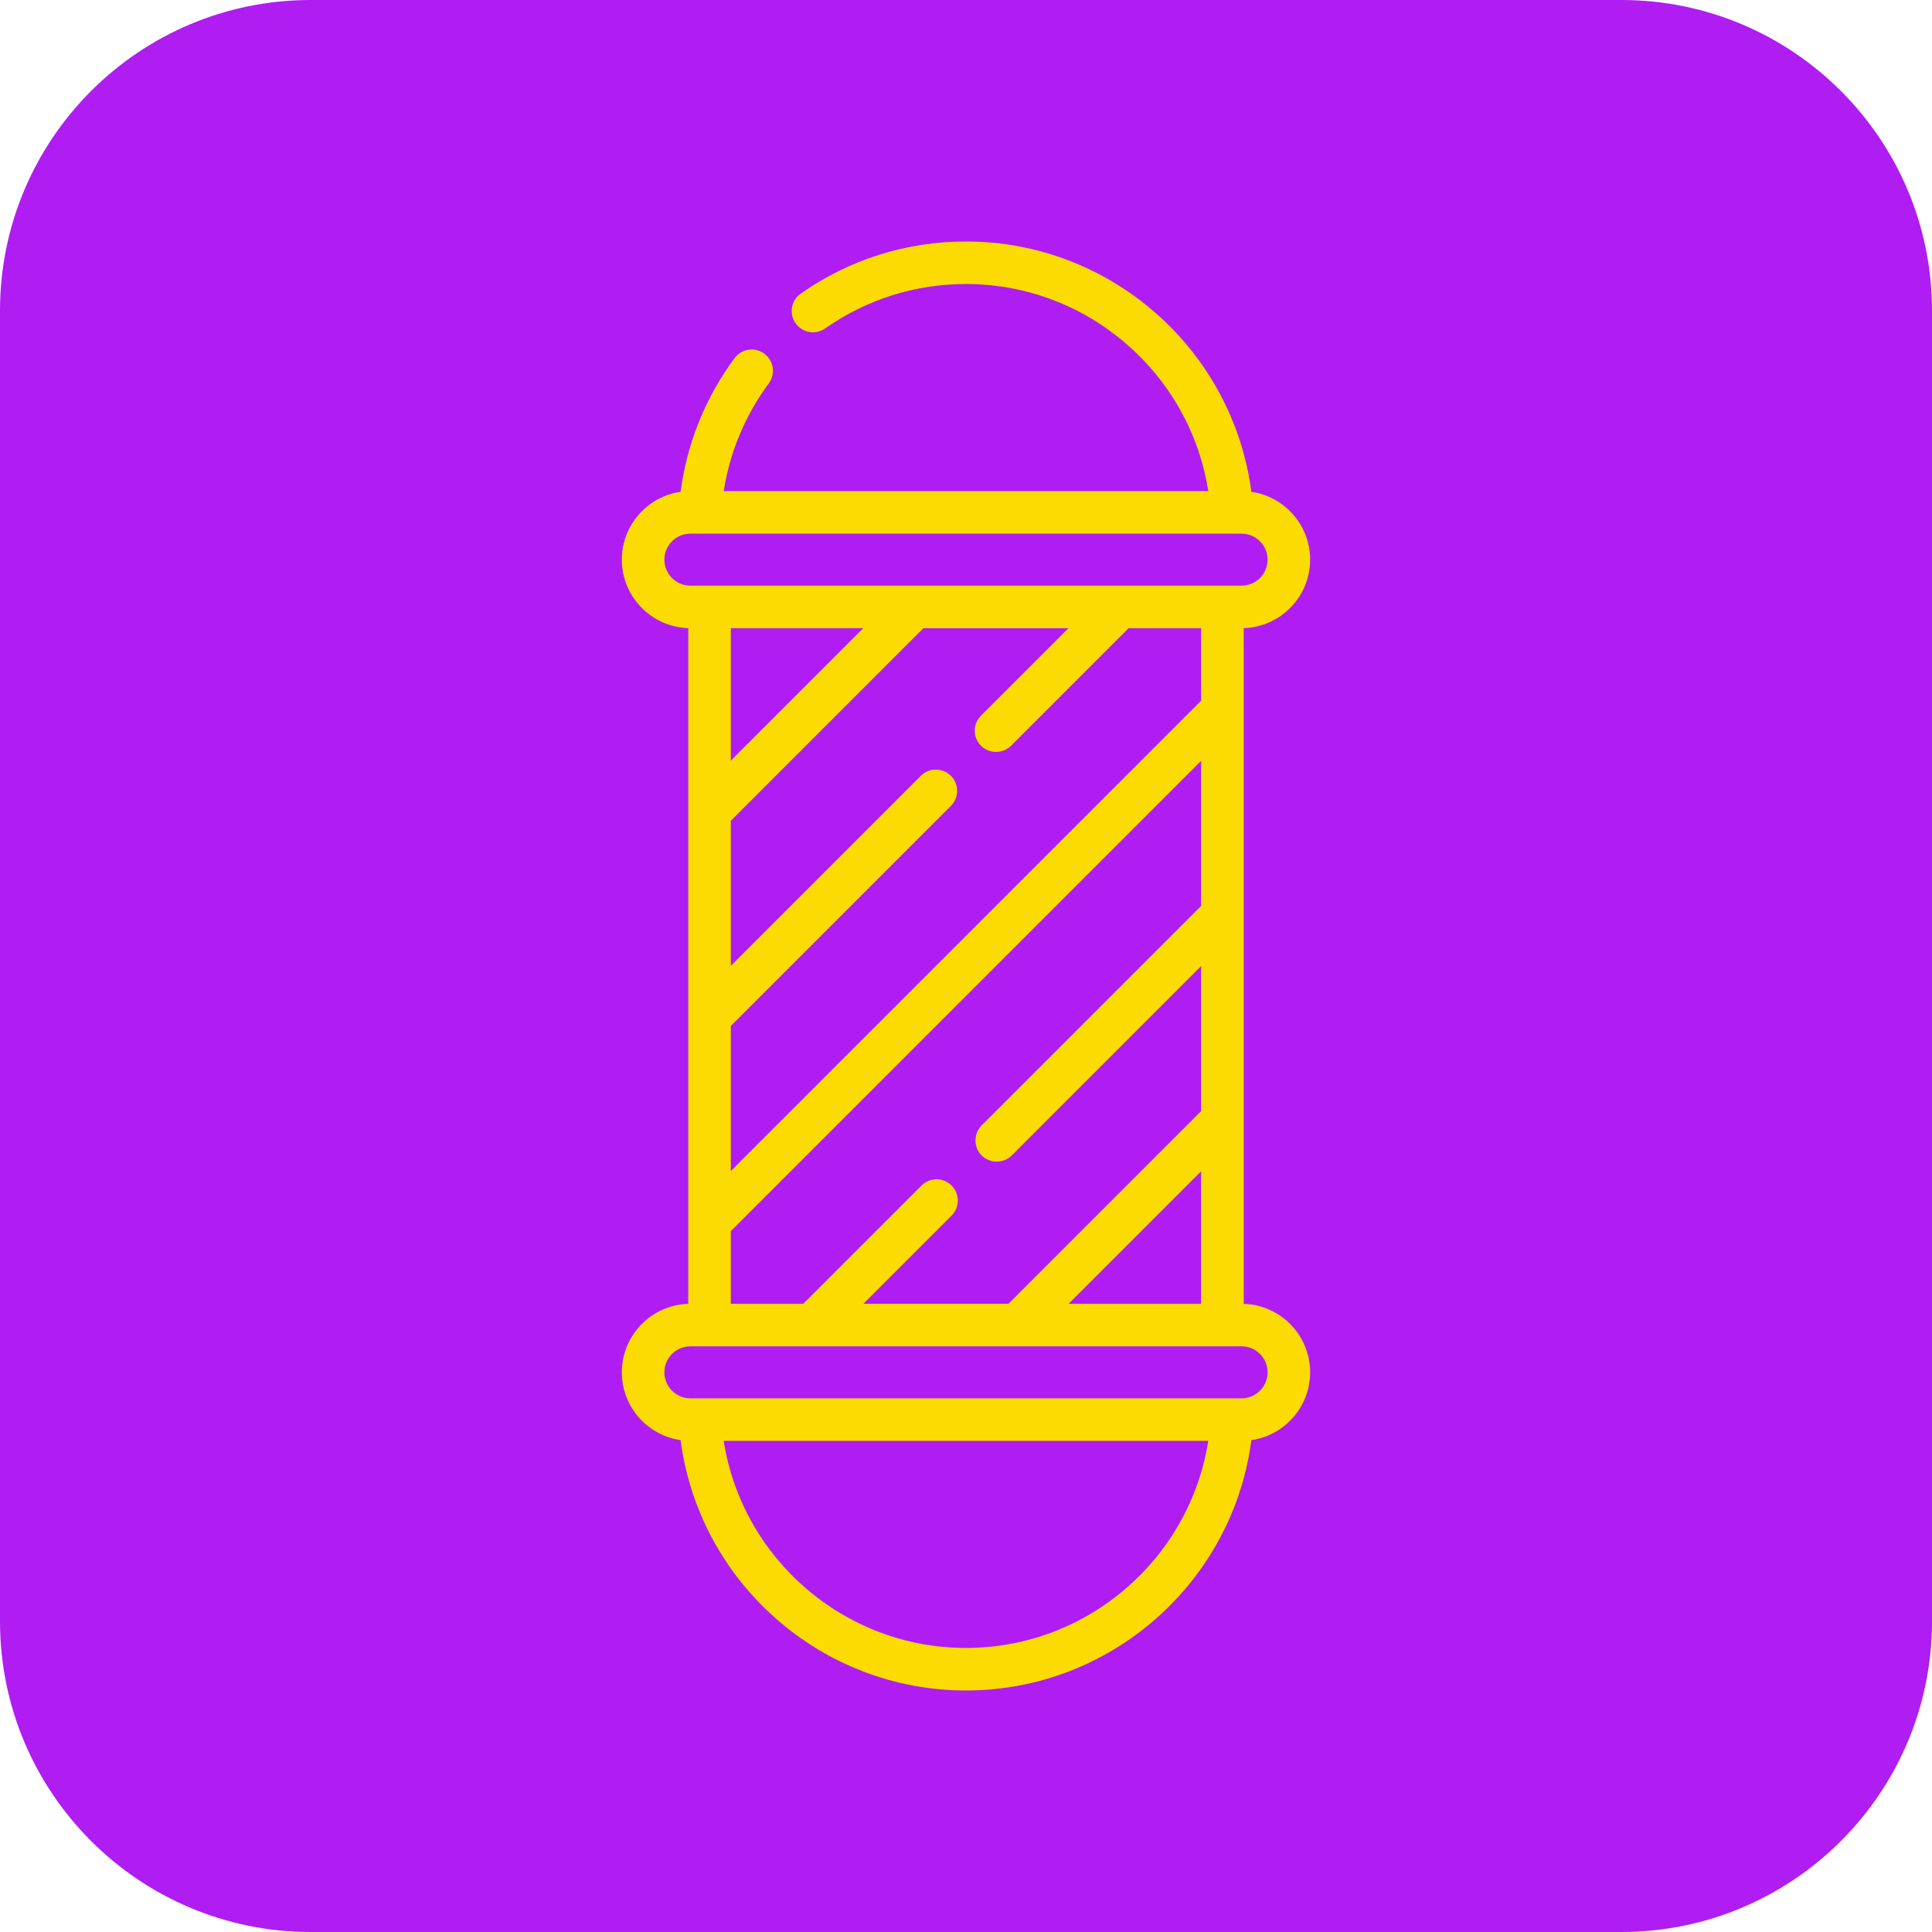
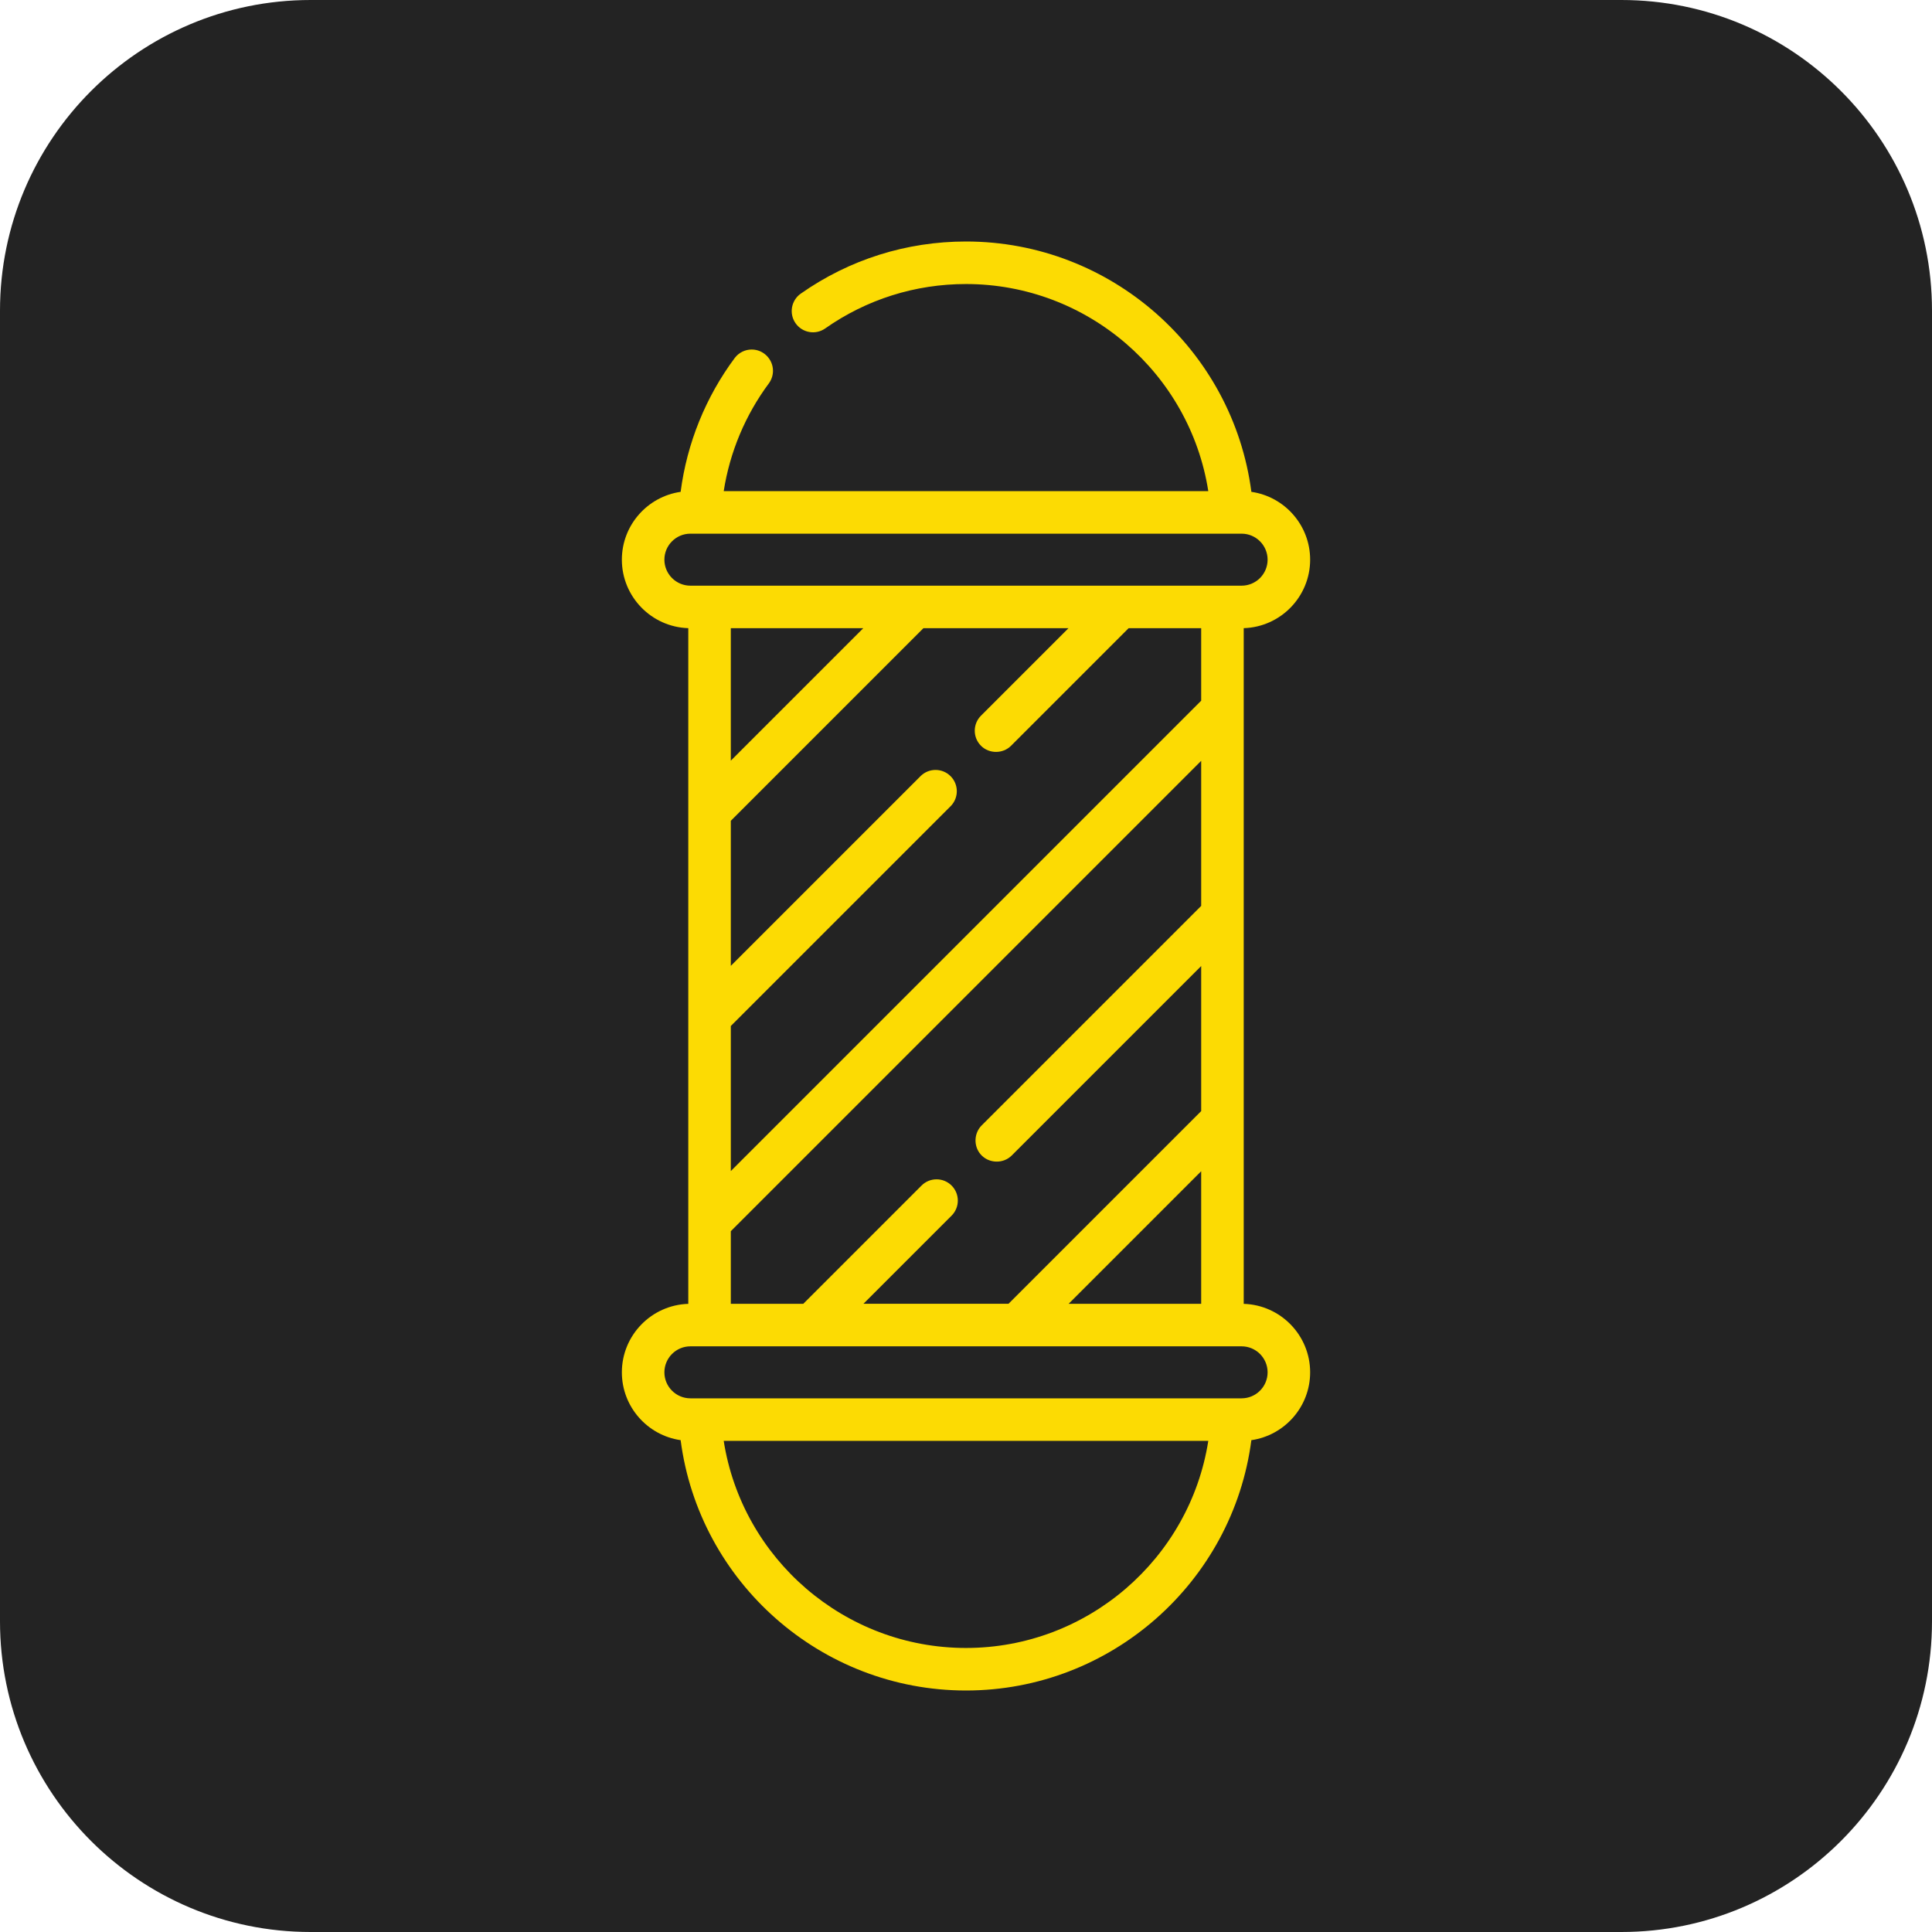
- <svg xmlns="http://www.w3.org/2000/svg" width="100%" height="100%" viewBox="0 0 512 512" version="1.1" xml:space="preserve" style="fill-rule:evenodd;clip-rule:evenodd;stroke-linejoin:round;stroke-miterlimit:2;">
-   <path d="M512,82.328C512,36.89 475.11,0 429.672,0L82.328,0C36.89,0 0,36.89 0,82.328L0,429.672C0,475.11 36.89,512 82.328,512L429.672,512C475.11,512 512,475.11 512,429.672L512,82.328Z" style="fill:rgb(175,29,242);" />
-   <g transform="matrix(0.75,0,0,0.75,64.0001,64)">
-     <path d="M354.132,375.377L354.132,136.623C367.14,136.226 377.603,125.528 377.603,112.425C377.603,100.243 368.56,90.137 356.836,88.457C350.305,38.334 307.27,0 256,0C234.961,0 214.771,6.37 197.613,18.422C194.217,20.807 193.397,25.494 195.783,28.89C198.169,32.286 202.856,33.106 206.251,30.72C220.867,20.455 238.07,15.029 256,15.029C298.941,15.029 335.099,46.579 341.614,88.207L170.391,88.207C172.548,74.383 178.039,61.289 186.389,50.062C187.303,48.786 187.795,47.254 187.795,45.684C187.795,41.561 184.403,38.168 180.279,38.168C177.949,38.168 175.747,39.252 174.325,41.098C163.994,54.985 157.397,71.293 155.167,88.457C143.441,90.136 134.398,100.242 134.398,112.425C134.398,125.528 144.86,136.226 157.869,136.623L157.869,375.377C144.861,375.774 134.398,386.472 134.398,399.575C134.398,411.757 143.441,421.862 155.165,423.543C161.695,473.666 204.73,512 256,512C307.27,512 350.305,473.666 356.835,423.543C368.559,421.863 377.602,411.757 377.602,399.575C377.602,386.473 367.14,375.774 354.132,375.377ZM250.91,333.58C249.501,332.171 247.589,331.379 245.597,331.379C243.604,331.379 241.692,332.171 240.283,333.58L198.505,375.358L172.899,375.358L172.899,349.71L339.103,183.505L339.103,234.759L261.538,312.324C258.802,315.06 258.62,319.579 261.139,322.52C263.949,325.802 269.109,326.008 272.165,322.951L339.103,256.013L339.103,307.267L271.013,375.356L219.759,375.356L250.91,344.205C252.318,342.797 253.111,340.884 253.111,338.893C253.111,336.901 252.318,334.988 250.91,333.58ZM219.695,136.642L172.898,183.439L172.898,136.642L219.695,136.642ZM261.293,178.18C264.188,181.075 269.025,181.075 271.92,178.18L313.458,136.642L339.103,136.642L339.103,162.252L172.898,328.456L172.898,277.202L250.666,199.435C252.075,198.026 252.867,196.114 252.867,194.122C252.867,192.129 252.075,190.217 250.666,188.808C249.257,187.399 247.345,186.606 245.353,186.606C243.36,186.606 241.448,187.399 240.039,188.808L172.899,255.948L172.899,204.694L240.95,136.643L292.204,136.643L261.294,167.554C259.885,168.962 259.092,170.875 259.092,172.867C259.092,174.859 259.884,176.772 261.293,178.18ZM339.102,328.523L339.102,375.358L292.266,375.358L339.102,328.523ZM149.427,112.425C149.427,107.358 153.549,103.237 158.615,103.237L353.385,103.237C358.451,103.237 362.573,107.359 362.573,112.425C362.573,117.491 358.451,121.613 353.385,121.613L158.615,121.613C153.549,121.613 149.427,117.491 149.427,112.425ZM256,496.971C213.059,496.971 176.901,465.42 170.386,423.793L341.614,423.793C335.099,465.42 298.941,496.971 256,496.971ZM353.385,408.764L158.615,408.764C153.549,408.764 149.427,404.642 149.427,399.576C149.427,394.51 153.549,390.388 158.615,390.388L353.385,390.388C358.451,390.388 362.573,394.51 362.573,399.576C362.573,404.642 358.451,408.764 353.385,408.764Z" style="fill:rgb(252,219,3);fill-rule:nonzero;" />
-   </g>
+ <svg xmlns="http://www.w3.org/2000/svg" viewBox="0 0 512 512" fill-rule="evenodd" clip-rule="evenodd" stroke-linejoin="round" stroke-miterlimit="2">
+   <path d="M512 82.328C512 36.89 475.11 0 429.672 0H82.328C36.89 0 0 36.89 0 82.328v347.344C0 475.11 36.89 512 82.328 512h347.344C475.11 512 512 475.11 512 429.672V82.328z" fill="#232323" />
+   <path d="M329.6 345.533V166.467c9.755-.297 17.602-8.321 17.602-18.148 0-9.137-6.782-16.716-15.575-17.976C326.73 92.75 294.453 64 256 64c-15.78 0-30.922 4.778-43.79 13.817a5.635 5.635 0 106.478 9.224c10.962-7.7 23.865-11.77 37.312-11.77 32.206 0 59.324 23.663 64.21 54.884H191.794a64.64 64.64 0 0111.999-28.608 5.64 5.64 0 001.054-3.284c0-3.092-2.544-5.637-5.637-5.637a5.64 5.64 0 00-4.465 2.198 75.894 75.894 0 00-14.369 35.519c-8.794 1.259-15.576 8.839-15.576 17.976 0 9.827 7.846 17.85 17.603 18.148v179.066c-9.756.297-17.603 8.321-17.603 18.148 0 9.137 6.782 16.716 15.575 17.976C185.27 419.25 217.548 448 256 448c38.453 0 70.729-28.75 75.626-66.343 8.793-1.26 15.576-8.84 15.576-17.976 0-9.826-7.847-17.85-17.603-18.148zm-77.417-31.348a5.637 5.637 0 00-7.97 0l-31.334 31.334h-19.205v-19.237L318.327 201.63v38.44l-58.173 58.174c-2.052 2.052-2.189 5.441-.3 7.647 2.108 2.462 5.978 2.616 8.27.323l50.203-50.203v38.44l-51.067 51.067h-38.44l23.363-23.363a5.638 5.638 0 000-7.969zM228.77 166.482l-35.097 35.097v-35.098h35.097zm31.199 31.153c2.171 2.171 5.799 2.171 7.97 0l31.154-31.153h19.233v19.207L193.674 310.342v-38.44L252 213.576a5.637 5.637 0 00-7.97-7.97l-50.356 50.355v-38.44l51.039-51.039h38.44l-23.182 23.184a5.636 5.636 0 00-.001 7.969zm58.357 112.757v35.127H283.2l35.127-35.127zM176.07 148.32c0-3.8 3.092-6.891 6.891-6.891H329.04a6.9 6.9 0 016.89 6.89 6.9 6.9 0 01-6.89 6.892H182.96a6.9 6.9 0 01-6.89-6.891zM256 436.729c-32.206 0-59.324-23.664-64.21-54.884h128.42c-4.886 31.22-32.004 54.883-64.21 54.883zm73.039-66.156H182.96a6.9 6.9 0 01-6.89-6.891 6.9 6.9 0 016.89-6.891H329.04a6.9 6.9 0 016.89 6.891 6.9 6.9 0 01-6.89 6.891z" fill="#fcdb03" fill-rule="nonzero" />
</svg>
